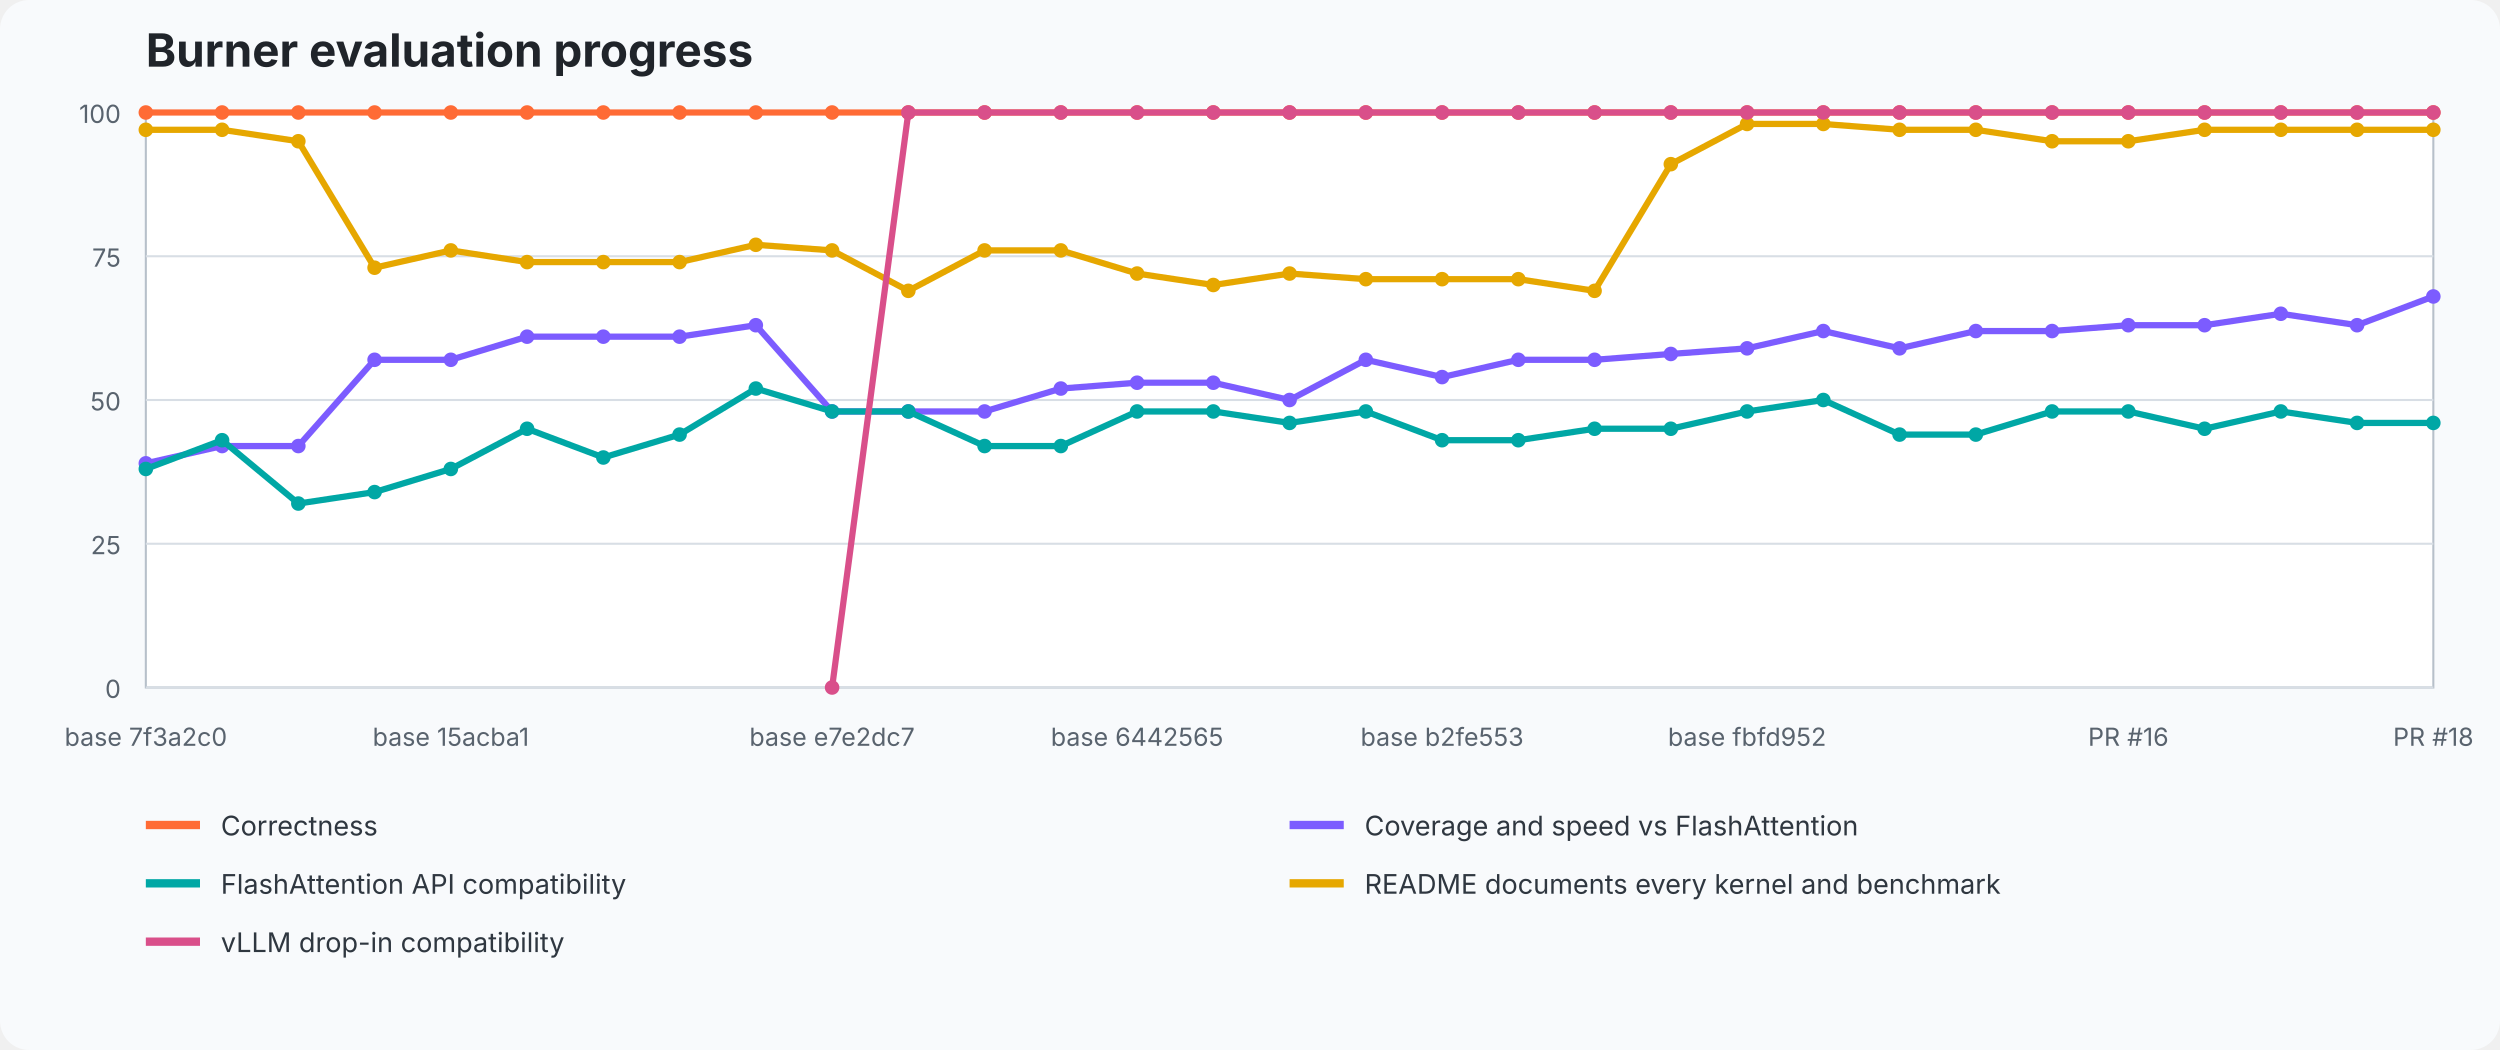
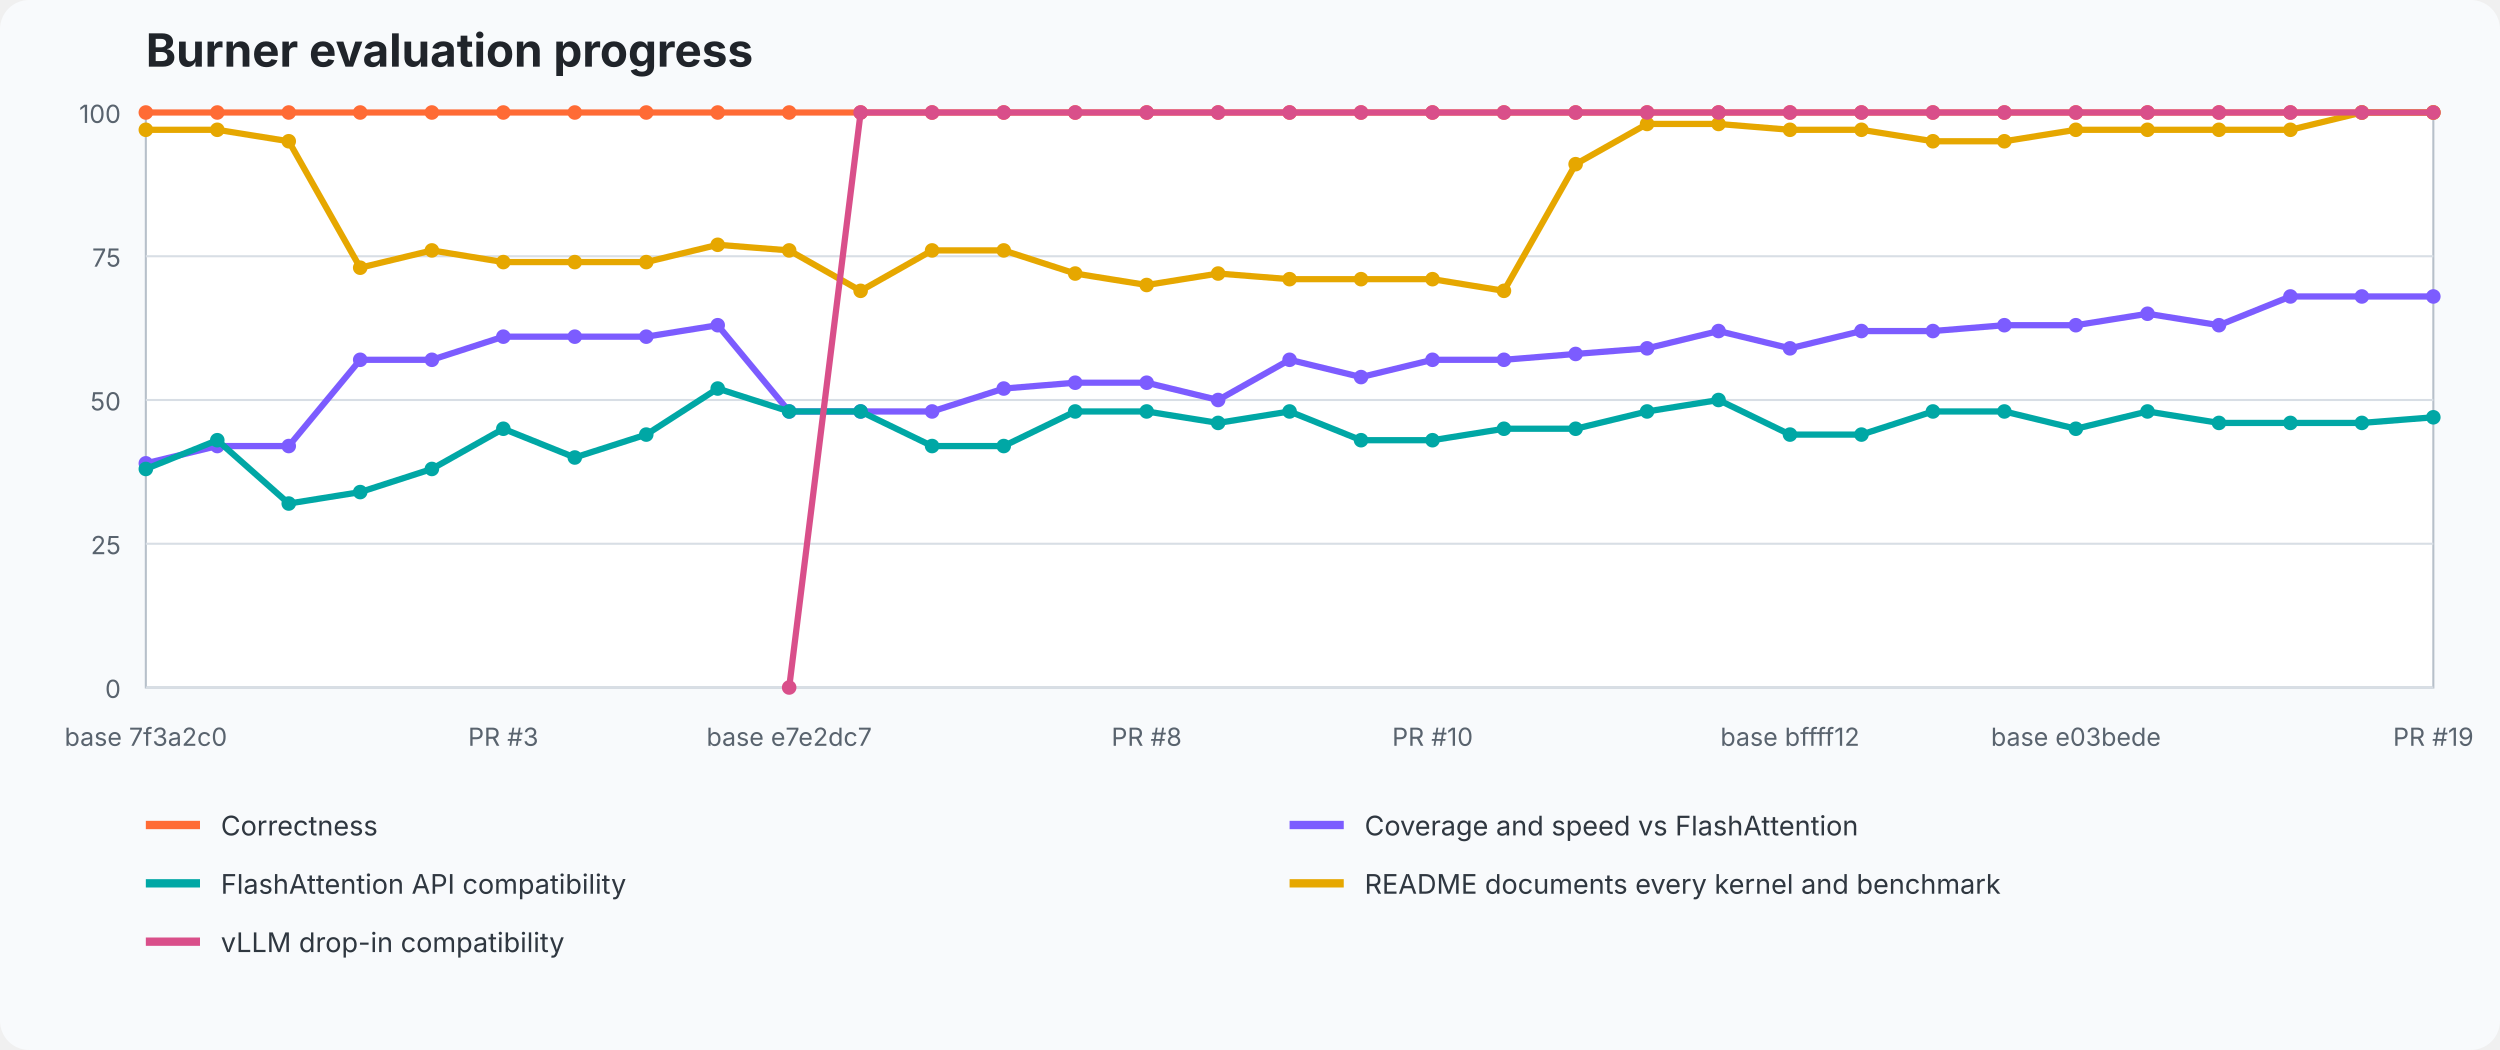
<svg xmlns="http://www.w3.org/2000/svg" width="1200" height="504" viewBox="0 0 1200 504" role="img" aria-labelledby="title desc">
  <style>text{font-family:ui-sans-serif,system-ui,-apple-system,BlinkMacSystemFont,"Segoe UI",sans-serif}.title{font-size:22px;font-weight:700;fill:#20242a}.axis{font-size:12px;fill:#59636e}.legend{font-size:13px;fill:#2f3740}.grid{stroke:#d8dee5;stroke-width:1}.plot{fill:#fff;stroke:#b7c0ca}</style>
  <rect width="100%" height="100%" fill="#f8fafc" rx="14" />
  <text x="70" y="32" class="title">Burner evaluation progress</text>
  <rect x="70" y="54" width="1098" height="276" class="plot" />
  <line x1="70" y1="330" x2="1168" y2="330" class="grid" />
  <text x="58" y="335" text-anchor="end" class="axis">0</text>
  <line x1="70" y1="261" x2="1168" y2="261" class="grid" />
  <text x="58" y="266" text-anchor="end" class="axis">25</text>
  <line x1="70" y1="192" x2="1168" y2="192" class="grid" />
  <text x="58" y="197" text-anchor="end" class="axis">50</text>
  <line x1="70" y1="123" x2="1168" y2="123" class="grid" />
  <text x="58" y="128" text-anchor="end" class="axis">75</text>
  <line x1="70" y1="54" x2="1168" y2="54" class="grid" />
  <text x="58" y="59" text-anchor="end" class="axis">100</text>
-   <polyline points="70.0,54.0 106.6,54.0 143.2,54.0 179.8,54.0 216.4,54.0 253.0,54.0 289.6,54.0 326.2,54.0 362.8,54.0 399.4,54.0 436.0,54.0 472.6,54.0 509.2,54.0 545.8,54.0 582.4,54.0 619.0,54.0 655.6,54.0 692.2,54.0 728.8,54.0 765.4,54.0 802.0,54.0 838.6,54.0 875.2,54.0 911.8,54.0 948.4,54.0 985.0,54.0 1021.6,54.0 1058.2,54.0 1094.8,54.0 1131.4,54.0 1168.0,54.0" fill="none" stroke="#ff6b35" stroke-width="3" stroke-linejoin="round" stroke-linecap="round" />
+   <polyline points="70.0,54.0 104.3,54.0 138.6,54.0 172.9,54.0 207.3,54.0 241.6,54.0 275.9,54.0 310.2,54.0 344.5,54.0 378.8,54.0 413.1,54.0 447.4,54.0 481.8,54.0 516.1,54.0 550.4,54.0 584.7,54.0 619.0,54.0 653.3,54.0 687.6,54.0 721.9,54.0 756.3,54.0 790.6,54.0 824.9,54.0 859.2,54.0 893.5,54.0 927.8,54.0 962.1,54.0 996.4,54.0 1030.8,54.0 1065.1,54.0 1099.4,54.0 1133.7,54.0 1168.0,54.0" fill="none" stroke="#ff6b35" stroke-width="3" stroke-linejoin="round" stroke-linecap="round" />
  <circle cx="70.0" cy="54.0" r="3.5" fill="#ff6b35" />
-   <circle cx="106.6" cy="54.0" r="3.5" fill="#ff6b35" />
-   <circle cx="143.2" cy="54.0" r="3.5" fill="#ff6b35" />
-   <circle cx="179.8" cy="54.0" r="3.5" fill="#ff6b35" />
-   <circle cx="216.4" cy="54.0" r="3.5" fill="#ff6b35" />
-   <circle cx="253.0" cy="54.0" r="3.5" fill="#ff6b35" />
-   <circle cx="289.6" cy="54.0" r="3.5" fill="#ff6b35" />
-   <circle cx="326.2" cy="54.0" r="3.5" fill="#ff6b35" />
-   <circle cx="362.8" cy="54.0" r="3.5" fill="#ff6b35" />
-   <circle cx="399.4" cy="54.0" r="3.5" fill="#ff6b35" />
-   <circle cx="436.0" cy="54.0" r="3.5" fill="#ff6b35" />
-   <circle cx="472.6" cy="54.0" r="3.5" fill="#ff6b35" />
-   <circle cx="509.2" cy="54.0" r="3.5" fill="#ff6b35" />
-   <circle cx="545.8" cy="54.0" r="3.5" fill="#ff6b35" />
-   <circle cx="582.4" cy="54.0" r="3.5" fill="#ff6b35" />
+   <circle cx="104.3" cy="54.0" r="3.5" fill="#ff6b35" />
+   <circle cx="138.6" cy="54.0" r="3.5" fill="#ff6b35" />
+   <circle cx="172.9" cy="54.0" r="3.5" fill="#ff6b35" />
+   <circle cx="207.3" cy="54.0" r="3.5" fill="#ff6b35" />
+   <circle cx="241.6" cy="54.0" r="3.5" fill="#ff6b35" />
+   <circle cx="275.9" cy="54.0" r="3.5" fill="#ff6b35" />
+   <circle cx="310.2" cy="54.0" r="3.5" fill="#ff6b35" />
+   <circle cx="344.5" cy="54.0" r="3.5" fill="#ff6b35" />
+   <circle cx="378.8" cy="54.0" r="3.5" fill="#ff6b35" />
+   <circle cx="413.1" cy="54.0" r="3.5" fill="#ff6b35" />
+   <circle cx="447.4" cy="54.0" r="3.5" fill="#ff6b35" />
+   <circle cx="481.8" cy="54.0" r="3.5" fill="#ff6b35" />
+   <circle cx="516.1" cy="54.0" r="3.5" fill="#ff6b35" />
+   <circle cx="550.4" cy="54.0" r="3.5" fill="#ff6b35" />
+   <circle cx="584.7" cy="54.0" r="3.5" fill="#ff6b35" />
  <circle cx="619.0" cy="54.0" r="3.5" fill="#ff6b35" />
-   <circle cx="655.6" cy="54.0" r="3.5" fill="#ff6b35" />
-   <circle cx="692.2" cy="54.0" r="3.5" fill="#ff6b35" />
-   <circle cx="728.8" cy="54.0" r="3.5" fill="#ff6b35" />
-   <circle cx="765.4" cy="54.0" r="3.5" fill="#ff6b35" />
-   <circle cx="802.0" cy="54.0" r="3.5" fill="#ff6b35" />
-   <circle cx="838.6" cy="54.0" r="3.5" fill="#ff6b35" />
-   <circle cx="875.2" cy="54.0" r="3.5" fill="#ff6b35" />
-   <circle cx="911.8" cy="54.0" r="3.5" fill="#ff6b35" />
-   <circle cx="948.4" cy="54.0" r="3.5" fill="#ff6b35" />
-   <circle cx="985.0" cy="54.0" r="3.5" fill="#ff6b35" />
-   <circle cx="1021.6" cy="54.0" r="3.5" fill="#ff6b35" />
-   <circle cx="1058.2" cy="54.0" r="3.5" fill="#ff6b35" />
-   <circle cx="1094.8" cy="54.0" r="3.5" fill="#ff6b35" />
-   <circle cx="1131.4" cy="54.0" r="3.5" fill="#ff6b35" />
+   <circle cx="653.3" cy="54.0" r="3.5" fill="#ff6b35" />
+   <circle cx="687.6" cy="54.0" r="3.5" fill="#ff6b35" />
+   <circle cx="721.9" cy="54.0" r="3.5" fill="#ff6b35" />
+   <circle cx="756.3" cy="54.0" r="3.5" fill="#ff6b35" />
+   <circle cx="790.6" cy="54.0" r="3.5" fill="#ff6b35" />
+   <circle cx="824.9" cy="54.0" r="3.5" fill="#ff6b35" />
+   <circle cx="859.2" cy="54.0" r="3.5" fill="#ff6b35" />
+   <circle cx="893.5" cy="54.0" r="3.5" fill="#ff6b35" />
+   <circle cx="927.8" cy="54.0" r="3.5" fill="#ff6b35" />
+   <circle cx="962.1" cy="54.0" r="3.5" fill="#ff6b35" />
+   <circle cx="996.4" cy="54.0" r="3.5" fill="#ff6b35" />
+   <circle cx="1030.8" cy="54.0" r="3.5" fill="#ff6b35" />
+   <circle cx="1065.1" cy="54.0" r="3.5" fill="#ff6b35" />
+   <circle cx="1099.4" cy="54.0" r="3.5" fill="#ff6b35" />
+   <circle cx="1133.7" cy="54.0" r="3.5" fill="#ff6b35" />
  <circle cx="1168.0" cy="54.0" r="3.5" fill="#ff6b35" />
-   <polyline points="70.0,222.4 106.6,214.1 143.2,214.1 179.8,172.7 216.4,172.7 253.0,161.6 289.6,161.6 326.2,161.6 362.8,156.1 399.4,197.5 436.0,197.5 472.6,197.5 509.2,186.5 545.8,183.7 582.4,183.7 619.0,192.0 655.6,172.7 692.2,181.0 728.8,172.7 765.4,172.7 802.0,169.9 838.6,167.2 875.2,158.9 911.8,167.2 948.4,158.9 985.0,158.9 1021.6,156.1 1058.2,156.1 1094.8,150.6 1131.4,156.1 1168.0,142.3" fill="none" stroke="#7c5cff" stroke-width="3" stroke-linejoin="round" stroke-linecap="round" />
+   <polyline points="70.0,222.4 104.3,214.1 138.6,214.1 172.9,172.7 207.3,172.7 241.6,161.6 275.9,161.6 310.2,161.6 344.5,156.1 378.8,197.5 413.1,197.5 447.4,197.5 481.8,186.5 516.1,183.7 550.4,183.7 584.7,192.0 619.0,172.7 653.3,181.0 687.6,172.7 721.9,172.7 756.3,169.9 790.6,167.2 824.9,158.9 859.2,167.2 893.5,158.9 927.8,158.9 962.1,156.1 996.4,156.1 1030.8,150.6 1065.1,156.1 1099.4,142.3 1133.7,142.3 1168.0,142.3" fill="none" stroke="#7c5cff" stroke-width="3" stroke-linejoin="round" stroke-linecap="round" />
  <circle cx="70.0" cy="222.4" r="3.5" fill="#7c5cff" />
-   <circle cx="106.6" cy="214.1" r="3.5" fill="#7c5cff" />
-   <circle cx="143.2" cy="214.1" r="3.5" fill="#7c5cff" />
-   <circle cx="179.8" cy="172.7" r="3.5" fill="#7c5cff" />
-   <circle cx="216.4" cy="172.7" r="3.5" fill="#7c5cff" />
-   <circle cx="253.0" cy="161.6" r="3.5" fill="#7c5cff" />
-   <circle cx="289.6" cy="161.6" r="3.5" fill="#7c5cff" />
-   <circle cx="326.2" cy="161.6" r="3.5" fill="#7c5cff" />
-   <circle cx="362.8" cy="156.1" r="3.5" fill="#7c5cff" />
-   <circle cx="399.4" cy="197.5" r="3.5" fill="#7c5cff" />
-   <circle cx="436.0" cy="197.5" r="3.5" fill="#7c5cff" />
-   <circle cx="472.6" cy="197.5" r="3.5" fill="#7c5cff" />
-   <circle cx="509.2" cy="186.5" r="3.5" fill="#7c5cff" />
-   <circle cx="545.8" cy="183.7" r="3.5" fill="#7c5cff" />
-   <circle cx="582.4" cy="183.7" r="3.5" fill="#7c5cff" />
-   <circle cx="619.0" cy="192.0" r="3.5" fill="#7c5cff" />
-   <circle cx="655.6" cy="172.7" r="3.5" fill="#7c5cff" />
-   <circle cx="692.2" cy="181.0" r="3.5" fill="#7c5cff" />
-   <circle cx="728.8" cy="172.7" r="3.5" fill="#7c5cff" />
-   <circle cx="765.4" cy="172.7" r="3.5" fill="#7c5cff" />
-   <circle cx="802.0" cy="169.9" r="3.5" fill="#7c5cff" />
-   <circle cx="838.6" cy="167.2" r="3.5" fill="#7c5cff" />
-   <circle cx="875.2" cy="158.9" r="3.5" fill="#7c5cff" />
-   <circle cx="911.8" cy="167.2" r="3.5" fill="#7c5cff" />
-   <circle cx="948.4" cy="158.9" r="3.5" fill="#7c5cff" />
-   <circle cx="985.0" cy="158.9" r="3.5" fill="#7c5cff" />
-   <circle cx="1021.6" cy="156.1" r="3.5" fill="#7c5cff" />
-   <circle cx="1058.2" cy="156.1" r="3.5" fill="#7c5cff" />
-   <circle cx="1094.8" cy="150.6" r="3.5" fill="#7c5cff" />
-   <circle cx="1131.4" cy="156.1" r="3.5" fill="#7c5cff" />
+   <circle cx="104.3" cy="214.1" r="3.5" fill="#7c5cff" />
+   <circle cx="138.6" cy="214.1" r="3.5" fill="#7c5cff" />
+   <circle cx="172.9" cy="172.7" r="3.5" fill="#7c5cff" />
+   <circle cx="207.3" cy="172.7" r="3.5" fill="#7c5cff" />
+   <circle cx="241.6" cy="161.6" r="3.5" fill="#7c5cff" />
+   <circle cx="275.9" cy="161.6" r="3.5" fill="#7c5cff" />
+   <circle cx="310.2" cy="161.6" r="3.5" fill="#7c5cff" />
+   <circle cx="344.5" cy="156.1" r="3.5" fill="#7c5cff" />
+   <circle cx="378.8" cy="197.5" r="3.5" fill="#7c5cff" />
+   <circle cx="413.1" cy="197.5" r="3.5" fill="#7c5cff" />
+   <circle cx="447.4" cy="197.5" r="3.5" fill="#7c5cff" />
+   <circle cx="481.8" cy="186.5" r="3.5" fill="#7c5cff" />
+   <circle cx="516.1" cy="183.7" r="3.5" fill="#7c5cff" />
+   <circle cx="550.4" cy="183.7" r="3.5" fill="#7c5cff" />
+   <circle cx="584.7" cy="192.0" r="3.5" fill="#7c5cff" />
+   <circle cx="619.0" cy="172.7" r="3.5" fill="#7c5cff" />
+   <circle cx="653.3" cy="181.0" r="3.5" fill="#7c5cff" />
+   <circle cx="687.6" cy="172.7" r="3.5" fill="#7c5cff" />
+   <circle cx="721.9" cy="172.7" r="3.5" fill="#7c5cff" />
+   <circle cx="756.3" cy="169.9" r="3.5" fill="#7c5cff" />
+   <circle cx="790.6" cy="167.2" r="3.5" fill="#7c5cff" />
+   <circle cx="824.9" cy="158.9" r="3.5" fill="#7c5cff" />
+   <circle cx="859.2" cy="167.2" r="3.5" fill="#7c5cff" />
+   <circle cx="893.5" cy="158.9" r="3.5" fill="#7c5cff" />
+   <circle cx="927.8" cy="158.9" r="3.5" fill="#7c5cff" />
+   <circle cx="962.1" cy="156.1" r="3.5" fill="#7c5cff" />
+   <circle cx="996.4" cy="156.1" r="3.5" fill="#7c5cff" />
+   <circle cx="1030.8" cy="150.6" r="3.5" fill="#7c5cff" />
+   <circle cx="1065.1" cy="156.1" r="3.5" fill="#7c5cff" />
+   <circle cx="1099.4" cy="142.3" r="3.5" fill="#7c5cff" />
+   <circle cx="1133.7" cy="142.3" r="3.5" fill="#7c5cff" />
  <circle cx="1168.0" cy="142.3" r="3.5" fill="#7c5cff" />
-   <polyline points="70.0,225.1 106.6,211.3 143.2,241.7 179.8,236.2 216.4,225.1 253.0,205.8 289.6,219.6 326.2,208.6 362.8,186.5 399.4,197.5 436.0,197.5 472.6,214.1 509.2,214.1 545.8,197.5 582.4,197.5 619.0,203.0 655.6,197.5 692.2,211.3 728.8,211.3 765.4,205.8 802.0,205.8 838.6,197.5 875.2,192.0 911.8,208.6 948.4,208.6 985.0,197.5 1021.6,197.5 1058.2,205.8 1094.8,197.5 1131.4,203.0 1168.0,203.0" fill="none" stroke="#00a7a5" stroke-width="3" stroke-linejoin="round" stroke-linecap="round" />
+   <polyline points="70.0,225.1 104.3,211.3 138.6,241.7 172.9,236.2 207.3,225.1 241.6,205.8 275.9,219.6 310.2,208.6 344.5,186.5 378.8,197.5 413.1,197.5 447.4,214.1 481.8,214.1 516.1,197.5 550.4,197.5 584.7,203.0 619.0,197.5 653.3,211.3 687.6,211.3 721.9,205.8 756.3,205.8 790.6,197.5 824.9,192.0 859.2,208.6 893.5,208.6 927.8,197.5 962.1,197.5 996.4,205.8 1030.8,197.5 1065.1,203.0 1099.4,203.0 1133.7,203.0 1168.0,200.3" fill="none" stroke="#00a7a5" stroke-width="3" stroke-linejoin="round" stroke-linecap="round" />
  <circle cx="70.0" cy="225.1" r="3.5" fill="#00a7a5" />
-   <circle cx="106.6" cy="211.3" r="3.5" fill="#00a7a5" />
-   <circle cx="143.2" cy="241.7" r="3.5" fill="#00a7a5" />
-   <circle cx="179.8" cy="236.2" r="3.5" fill="#00a7a5" />
-   <circle cx="216.4" cy="225.1" r="3.5" fill="#00a7a5" />
-   <circle cx="253.0" cy="205.8" r="3.5" fill="#00a7a5" />
-   <circle cx="289.6" cy="219.6" r="3.5" fill="#00a7a5" />
-   <circle cx="326.2" cy="208.6" r="3.5" fill="#00a7a5" />
-   <circle cx="362.8" cy="186.5" r="3.5" fill="#00a7a5" />
-   <circle cx="399.4" cy="197.5" r="3.5" fill="#00a7a5" />
-   <circle cx="436.0" cy="197.5" r="3.5" fill="#00a7a5" />
-   <circle cx="472.6" cy="214.1" r="3.5" fill="#00a7a5" />
-   <circle cx="509.2" cy="214.1" r="3.5" fill="#00a7a5" />
-   <circle cx="545.8" cy="197.5" r="3.5" fill="#00a7a5" />
-   <circle cx="582.4" cy="197.5" r="3.5" fill="#00a7a5" />
-   <circle cx="619.0" cy="203.0" r="3.5" fill="#00a7a5" />
-   <circle cx="655.6" cy="197.5" r="3.5" fill="#00a7a5" />
-   <circle cx="692.2" cy="211.3" r="3.5" fill="#00a7a5" />
-   <circle cx="728.8" cy="211.3" r="3.5" fill="#00a7a5" />
-   <circle cx="765.4" cy="205.8" r="3.5" fill="#00a7a5" />
-   <circle cx="802.0" cy="205.8" r="3.5" fill="#00a7a5" />
-   <circle cx="838.6" cy="197.5" r="3.5" fill="#00a7a5" />
-   <circle cx="875.2" cy="192.0" r="3.5" fill="#00a7a5" />
-   <circle cx="911.8" cy="208.6" r="3.5" fill="#00a7a5" />
-   <circle cx="948.4" cy="208.6" r="3.5" fill="#00a7a5" />
-   <circle cx="985.0" cy="197.5" r="3.5" fill="#00a7a5" />
-   <circle cx="1021.6" cy="197.5" r="3.5" fill="#00a7a5" />
-   <circle cx="1058.2" cy="205.8" r="3.5" fill="#00a7a5" />
-   <circle cx="1094.8" cy="197.5" r="3.5" fill="#00a7a5" />
-   <circle cx="1131.4" cy="203.0" r="3.5" fill="#00a7a5" />
-   <circle cx="1168.0" cy="203.0" r="3.5" fill="#00a7a5" />
-   <polyline points="70.0,62.3 106.6,62.3 143.2,67.8 179.8,128.5 216.4,120.2 253.0,125.8 289.6,125.8 326.2,125.8 362.8,117.5 399.4,120.2 436.0,139.6 472.6,120.2 509.2,120.2 545.8,131.3 582.4,136.8 619.0,131.3 655.6,134.0 692.2,134.0 728.8,134.0 765.4,139.6 802.0,78.8 838.6,59.5 875.2,59.5 911.8,62.3 948.4,62.3 985.0,67.8 1021.6,67.8 1058.2,62.3 1094.8,62.3 1131.4,62.3 1168.0,62.3" fill="none" stroke="#e6a700" stroke-width="3" stroke-linejoin="round" stroke-linecap="round" />
+   <circle cx="104.3" cy="211.3" r="3.5" fill="#00a7a5" />
+   <circle cx="138.6" cy="241.7" r="3.5" fill="#00a7a5" />
+   <circle cx="172.9" cy="236.2" r="3.5" fill="#00a7a5" />
+   <circle cx="207.3" cy="225.1" r="3.5" fill="#00a7a5" />
+   <circle cx="241.6" cy="205.8" r="3.5" fill="#00a7a5" />
+   <circle cx="275.9" cy="219.6" r="3.5" fill="#00a7a5" />
+   <circle cx="310.2" cy="208.6" r="3.5" fill="#00a7a5" />
+   <circle cx="344.5" cy="186.5" r="3.5" fill="#00a7a5" />
+   <circle cx="378.8" cy="197.5" r="3.5" fill="#00a7a5" />
+   <circle cx="413.1" cy="197.5" r="3.5" fill="#00a7a5" />
+   <circle cx="447.4" cy="214.1" r="3.5" fill="#00a7a5" />
+   <circle cx="481.8" cy="214.1" r="3.5" fill="#00a7a5" />
+   <circle cx="516.1" cy="197.5" r="3.5" fill="#00a7a5" />
+   <circle cx="550.4" cy="197.5" r="3.5" fill="#00a7a5" />
+   <circle cx="584.7" cy="203.0" r="3.5" fill="#00a7a5" />
+   <circle cx="619.0" cy="197.5" r="3.5" fill="#00a7a5" />
+   <circle cx="653.3" cy="211.3" r="3.5" fill="#00a7a5" />
+   <circle cx="687.6" cy="211.3" r="3.5" fill="#00a7a5" />
+   <circle cx="721.9" cy="205.8" r="3.5" fill="#00a7a5" />
+   <circle cx="756.3" cy="205.8" r="3.5" fill="#00a7a5" />
+   <circle cx="790.6" cy="197.5" r="3.5" fill="#00a7a5" />
+   <circle cx="824.9" cy="192.0" r="3.5" fill="#00a7a5" />
+   <circle cx="859.2" cy="208.6" r="3.5" fill="#00a7a5" />
+   <circle cx="893.5" cy="208.6" r="3.5" fill="#00a7a5" />
+   <circle cx="927.8" cy="197.5" r="3.5" fill="#00a7a5" />
+   <circle cx="962.1" cy="197.5" r="3.5" fill="#00a7a5" />
+   <circle cx="996.4" cy="205.8" r="3.5" fill="#00a7a5" />
+   <circle cx="1030.8" cy="197.5" r="3.5" fill="#00a7a5" />
+   <circle cx="1065.1" cy="203.0" r="3.5" fill="#00a7a5" />
+   <circle cx="1099.4" cy="203.0" r="3.5" fill="#00a7a5" />
+   <circle cx="1133.7" cy="203.0" r="3.5" fill="#00a7a5" />
+   <circle cx="1168.0" cy="200.3" r="3.5" fill="#00a7a5" />
+   <polyline points="70.0,62.3 104.3,62.3 138.6,67.8 172.9,128.5 207.3,120.2 241.6,125.8 275.9,125.8 310.2,125.8 344.5,117.5 378.8,120.2 413.1,139.6 447.4,120.2 481.8,120.2 516.1,131.3 550.4,136.8 584.7,131.3 619.0,134.0 653.3,134.0 687.6,134.0 721.9,139.6 756.3,78.8 790.6,59.5 824.9,59.5 859.2,62.3 893.5,62.3 927.8,67.8 962.1,67.8 996.4,62.3 1030.8,62.3 1065.1,62.3 1099.4,62.3 1133.7,54.0 1168.0,54.0" fill="none" stroke="#e6a700" stroke-width="3" stroke-linejoin="round" stroke-linecap="round" />
  <circle cx="70.0" cy="62.3" r="3.5" fill="#e6a700" />
-   <circle cx="106.6" cy="62.3" r="3.5" fill="#e6a700" />
-   <circle cx="143.2" cy="67.8" r="3.5" fill="#e6a700" />
-   <circle cx="179.8" cy="128.5" r="3.5" fill="#e6a700" />
-   <circle cx="216.4" cy="120.2" r="3.5" fill="#e6a700" />
-   <circle cx="253.0" cy="125.8" r="3.5" fill="#e6a700" />
-   <circle cx="289.6" cy="125.8" r="3.5" fill="#e6a700" />
-   <circle cx="326.2" cy="125.8" r="3.5" fill="#e6a700" />
-   <circle cx="362.8" cy="117.5" r="3.5" fill="#e6a700" />
-   <circle cx="399.4" cy="120.2" r="3.5" fill="#e6a700" />
-   <circle cx="436.0" cy="139.6" r="3.5" fill="#e6a700" />
-   <circle cx="472.6" cy="120.2" r="3.5" fill="#e6a700" />
-   <circle cx="509.2" cy="120.2" r="3.5" fill="#e6a700" />
-   <circle cx="545.8" cy="131.3" r="3.5" fill="#e6a700" />
-   <circle cx="582.4" cy="136.8" r="3.5" fill="#e6a700" />
-   <circle cx="619.0" cy="131.3" r="3.5" fill="#e6a700" />
-   <circle cx="655.6" cy="134.0" r="3.5" fill="#e6a700" />
-   <circle cx="692.2" cy="134.0" r="3.5" fill="#e6a700" />
-   <circle cx="728.8" cy="134.0" r="3.5" fill="#e6a700" />
-   <circle cx="765.4" cy="139.6" r="3.5" fill="#e6a700" />
-   <circle cx="802.0" cy="78.8" r="3.5" fill="#e6a700" />
-   <circle cx="838.6" cy="59.5" r="3.5" fill="#e6a700" />
-   <circle cx="875.2" cy="59.5" r="3.5" fill="#e6a700" />
-   <circle cx="911.8" cy="62.3" r="3.5" fill="#e6a700" />
-   <circle cx="948.4" cy="62.3" r="3.5" fill="#e6a700" />
-   <circle cx="985.0" cy="67.8" r="3.5" fill="#e6a700" />
-   <circle cx="1021.6" cy="67.8" r="3.5" fill="#e6a700" />
-   <circle cx="1058.2" cy="62.3" r="3.5" fill="#e6a700" />
-   <circle cx="1094.8" cy="62.3" r="3.5" fill="#e6a700" />
-   <circle cx="1131.4" cy="62.3" r="3.5" fill="#e6a700" />
-   <circle cx="1168.0" cy="62.3" r="3.5" fill="#e6a700" />
-   <polyline points="399.4,330.0 436.0,54.0 472.6,54.0 509.2,54.0 545.8,54.0 582.4,54.0 619.0,54.0 655.6,54.0 692.2,54.0 728.8,54.0 765.4,54.0 802.0,54.0 838.6,54.0 875.2,54.0 911.8,54.0 948.4,54.0 985.0,54.0 1021.6,54.0 1058.2,54.0 1094.8,54.0 1131.4,54.0 1168.0,54.0" fill="none" stroke="#d94f8a" stroke-width="3" stroke-linejoin="round" stroke-linecap="round" />
-   <circle cx="399.4" cy="330.0" r="3.5" fill="#d94f8a" />
-   <circle cx="436.0" cy="54.0" r="3.5" fill="#d94f8a" />
-   <circle cx="472.6" cy="54.0" r="3.5" fill="#d94f8a" />
-   <circle cx="509.2" cy="54.0" r="3.5" fill="#d94f8a" />
-   <circle cx="545.8" cy="54.0" r="3.5" fill="#d94f8a" />
-   <circle cx="582.4" cy="54.0" r="3.5" fill="#d94f8a" />
+   <circle cx="104.3" cy="62.3" r="3.5" fill="#e6a700" />
+   <circle cx="138.6" cy="67.8" r="3.5" fill="#e6a700" />
+   <circle cx="172.9" cy="128.5" r="3.5" fill="#e6a700" />
+   <circle cx="207.3" cy="120.2" r="3.5" fill="#e6a700" />
+   <circle cx="241.6" cy="125.8" r="3.5" fill="#e6a700" />
+   <circle cx="275.9" cy="125.8" r="3.5" fill="#e6a700" />
+   <circle cx="310.2" cy="125.8" r="3.5" fill="#e6a700" />
+   <circle cx="344.5" cy="117.5" r="3.5" fill="#e6a700" />
+   <circle cx="378.8" cy="120.2" r="3.5" fill="#e6a700" />
+   <circle cx="413.1" cy="139.6" r="3.5" fill="#e6a700" />
+   <circle cx="447.4" cy="120.2" r="3.5" fill="#e6a700" />
+   <circle cx="481.8" cy="120.2" r="3.5" fill="#e6a700" />
+   <circle cx="516.1" cy="131.3" r="3.5" fill="#e6a700" />
+   <circle cx="550.4" cy="136.8" r="3.5" fill="#e6a700" />
+   <circle cx="584.7" cy="131.3" r="3.5" fill="#e6a700" />
+   <circle cx="619.0" cy="134.0" r="3.5" fill="#e6a700" />
+   <circle cx="653.3" cy="134.0" r="3.5" fill="#e6a700" />
+   <circle cx="687.6" cy="134.0" r="3.5" fill="#e6a700" />
+   <circle cx="721.9" cy="139.6" r="3.5" fill="#e6a700" />
+   <circle cx="756.3" cy="78.8" r="3.5" fill="#e6a700" />
+   <circle cx="790.6" cy="59.5" r="3.5" fill="#e6a700" />
+   <circle cx="824.9" cy="59.5" r="3.5" fill="#e6a700" />
+   <circle cx="859.2" cy="62.3" r="3.5" fill="#e6a700" />
+   <circle cx="893.5" cy="62.3" r="3.5" fill="#e6a700" />
+   <circle cx="927.8" cy="67.8" r="3.5" fill="#e6a700" />
+   <circle cx="962.1" cy="67.8" r="3.5" fill="#e6a700" />
+   <circle cx="996.4" cy="62.3" r="3.5" fill="#e6a700" />
+   <circle cx="1030.8" cy="62.3" r="3.5" fill="#e6a700" />
+   <circle cx="1065.1" cy="62.3" r="3.5" fill="#e6a700" />
+   <circle cx="1099.4" cy="62.3" r="3.5" fill="#e6a700" />
+   <circle cx="1133.7" cy="54.0" r="3.5" fill="#e6a700" />
+   <circle cx="1168.0" cy="54.0" r="3.5" fill="#e6a700" />
+   <polyline points="378.8,330.0 413.1,54.0 447.4,54.0 481.8,54.0 516.1,54.0 550.4,54.0 584.7,54.0 619.0,54.0 653.3,54.0 687.6,54.0 721.9,54.0 756.3,54.0 790.6,54.0 824.9,54.0 859.2,54.0 893.5,54.0 927.8,54.0 962.1,54.0 996.4,54.0 1030.8,54.0 1065.1,54.0 1099.4,54.0 1133.7,54.0 1168.0,54.0" fill="none" stroke="#d94f8a" stroke-width="3" stroke-linejoin="round" stroke-linecap="round" />
+   <circle cx="378.8" cy="330.0" r="3.5" fill="#d94f8a" />
+   <circle cx="413.1" cy="54.0" r="3.5" fill="#d94f8a" />
+   <circle cx="447.4" cy="54.0" r="3.5" fill="#d94f8a" />
+   <circle cx="481.8" cy="54.0" r="3.5" fill="#d94f8a" />
+   <circle cx="516.1" cy="54.0" r="3.5" fill="#d94f8a" />
+   <circle cx="550.4" cy="54.0" r="3.5" fill="#d94f8a" />
+   <circle cx="584.7" cy="54.0" r="3.5" fill="#d94f8a" />
  <circle cx="619.0" cy="54.0" r="3.5" fill="#d94f8a" />
-   <circle cx="655.6" cy="54.0" r="3.5" fill="#d94f8a" />
-   <circle cx="692.2" cy="54.0" r="3.5" fill="#d94f8a" />
-   <circle cx="728.8" cy="54.0" r="3.5" fill="#d94f8a" />
-   <circle cx="765.4" cy="54.0" r="3.5" fill="#d94f8a" />
-   <circle cx="802.0" cy="54.0" r="3.5" fill="#d94f8a" />
-   <circle cx="838.6" cy="54.0" r="3.5" fill="#d94f8a" />
-   <circle cx="875.2" cy="54.0" r="3.5" fill="#d94f8a" />
-   <circle cx="911.8" cy="54.0" r="3.5" fill="#d94f8a" />
-   <circle cx="948.4" cy="54.0" r="3.5" fill="#d94f8a" />
-   <circle cx="985.0" cy="54.0" r="3.5" fill="#d94f8a" />
-   <circle cx="1021.6" cy="54.0" r="3.5" fill="#d94f8a" />
-   <circle cx="1058.2" cy="54.0" r="3.5" fill="#d94f8a" />
-   <circle cx="1094.8" cy="54.0" r="3.5" fill="#d94f8a" />
-   <circle cx="1131.4" cy="54.0" r="3.5" fill="#d94f8a" />
+   <circle cx="653.3" cy="54.0" r="3.5" fill="#d94f8a" />
+   <circle cx="687.6" cy="54.0" r="3.5" fill="#d94f8a" />
+   <circle cx="721.9" cy="54.0" r="3.5" fill="#d94f8a" />
+   <circle cx="756.3" cy="54.0" r="3.5" fill="#d94f8a" />
+   <circle cx="790.6" cy="54.0" r="3.5" fill="#d94f8a" />
+   <circle cx="824.9" cy="54.0" r="3.5" fill="#d94f8a" />
+   <circle cx="859.2" cy="54.0" r="3.5" fill="#d94f8a" />
+   <circle cx="893.5" cy="54.0" r="3.5" fill="#d94f8a" />
+   <circle cx="927.8" cy="54.0" r="3.5" fill="#d94f8a" />
+   <circle cx="962.1" cy="54.0" r="3.5" fill="#d94f8a" />
+   <circle cx="996.4" cy="54.0" r="3.5" fill="#d94f8a" />
+   <circle cx="1030.8" cy="54.0" r="3.5" fill="#d94f8a" />
+   <circle cx="1065.1" cy="54.0" r="3.5" fill="#d94f8a" />
+   <circle cx="1099.4" cy="54.0" r="3.5" fill="#d94f8a" />
+   <circle cx="1133.7" cy="54.0" r="3.5" fill="#d94f8a" />
  <circle cx="1168.0" cy="54.0" r="3.5" fill="#d94f8a" />
  <text x="70" y="358" text-anchor="middle" class="axis">base 7f3a2c0</text>
-   <text x="216.4" y="358" text-anchor="middle" class="axis">base 15acba1</text>
-   <text x="399.4" y="358" text-anchor="middle" class="axis">base e7e2dc7</text>
-   <text x="545.8" y="358" text-anchor="middle" class="axis">base 6442565</text>
-   <text x="692.2" y="358" text-anchor="middle" class="axis">base b2fe553</text>
-   <text x="838.6" y="358" text-anchor="middle" class="axis">base fbfd952</text>
-   <text x="1021.6" y="358" text-anchor="middle" class="axis">PR #16</text>
-   <text x="1168" y="358" text-anchor="middle" class="axis">PR #18</text>
+   <text x="241.562" y="358" text-anchor="middle" class="axis">PR #3</text>
+   <text x="378.812" y="358" text-anchor="middle" class="axis">base e7e2dc7</text>
+   <text x="550.375" y="358" text-anchor="middle" class="axis">PR #8</text>
+   <text x="687.625" y="358" text-anchor="middle" class="axis">PR #10</text>
+   <text x="859.188" y="358" text-anchor="middle" class="axis">base bffff12</text>
+   <text x="996.438" y="358" text-anchor="middle" class="axis">base e03bede</text>
+   <text x="1168" y="358" text-anchor="middle" class="axis">PR #19</text>
  <line x1="70" y1="396" x2="96" y2="396" stroke="#ff6b35" stroke-width="4" />
  <text x="106" y="401" class="legend">Correctness</text>
  <line x1="619" y1="396" x2="645" y2="396" stroke="#7c5cff" stroke-width="4" />
  <text x="655" y="401" class="legend">Coverage and speed vs FlashAttention</text>
  <line x1="70" y1="424" x2="96" y2="424" stroke="#00a7a5" stroke-width="4" />
  <text x="106" y="429" class="legend">FlashAttention API compatibility</text>
  <line x1="619" y1="424" x2="645" y2="424" stroke="#e6a700" stroke-width="4" />
  <text x="655" y="429" class="legend">README documents every kernel and benchmark</text>
  <line x1="70" y1="452" x2="96" y2="452" stroke="#d94f8a" stroke-width="4" />
  <text x="106" y="457" class="legend">vLLM drop-in compatibility</text>
</svg>
